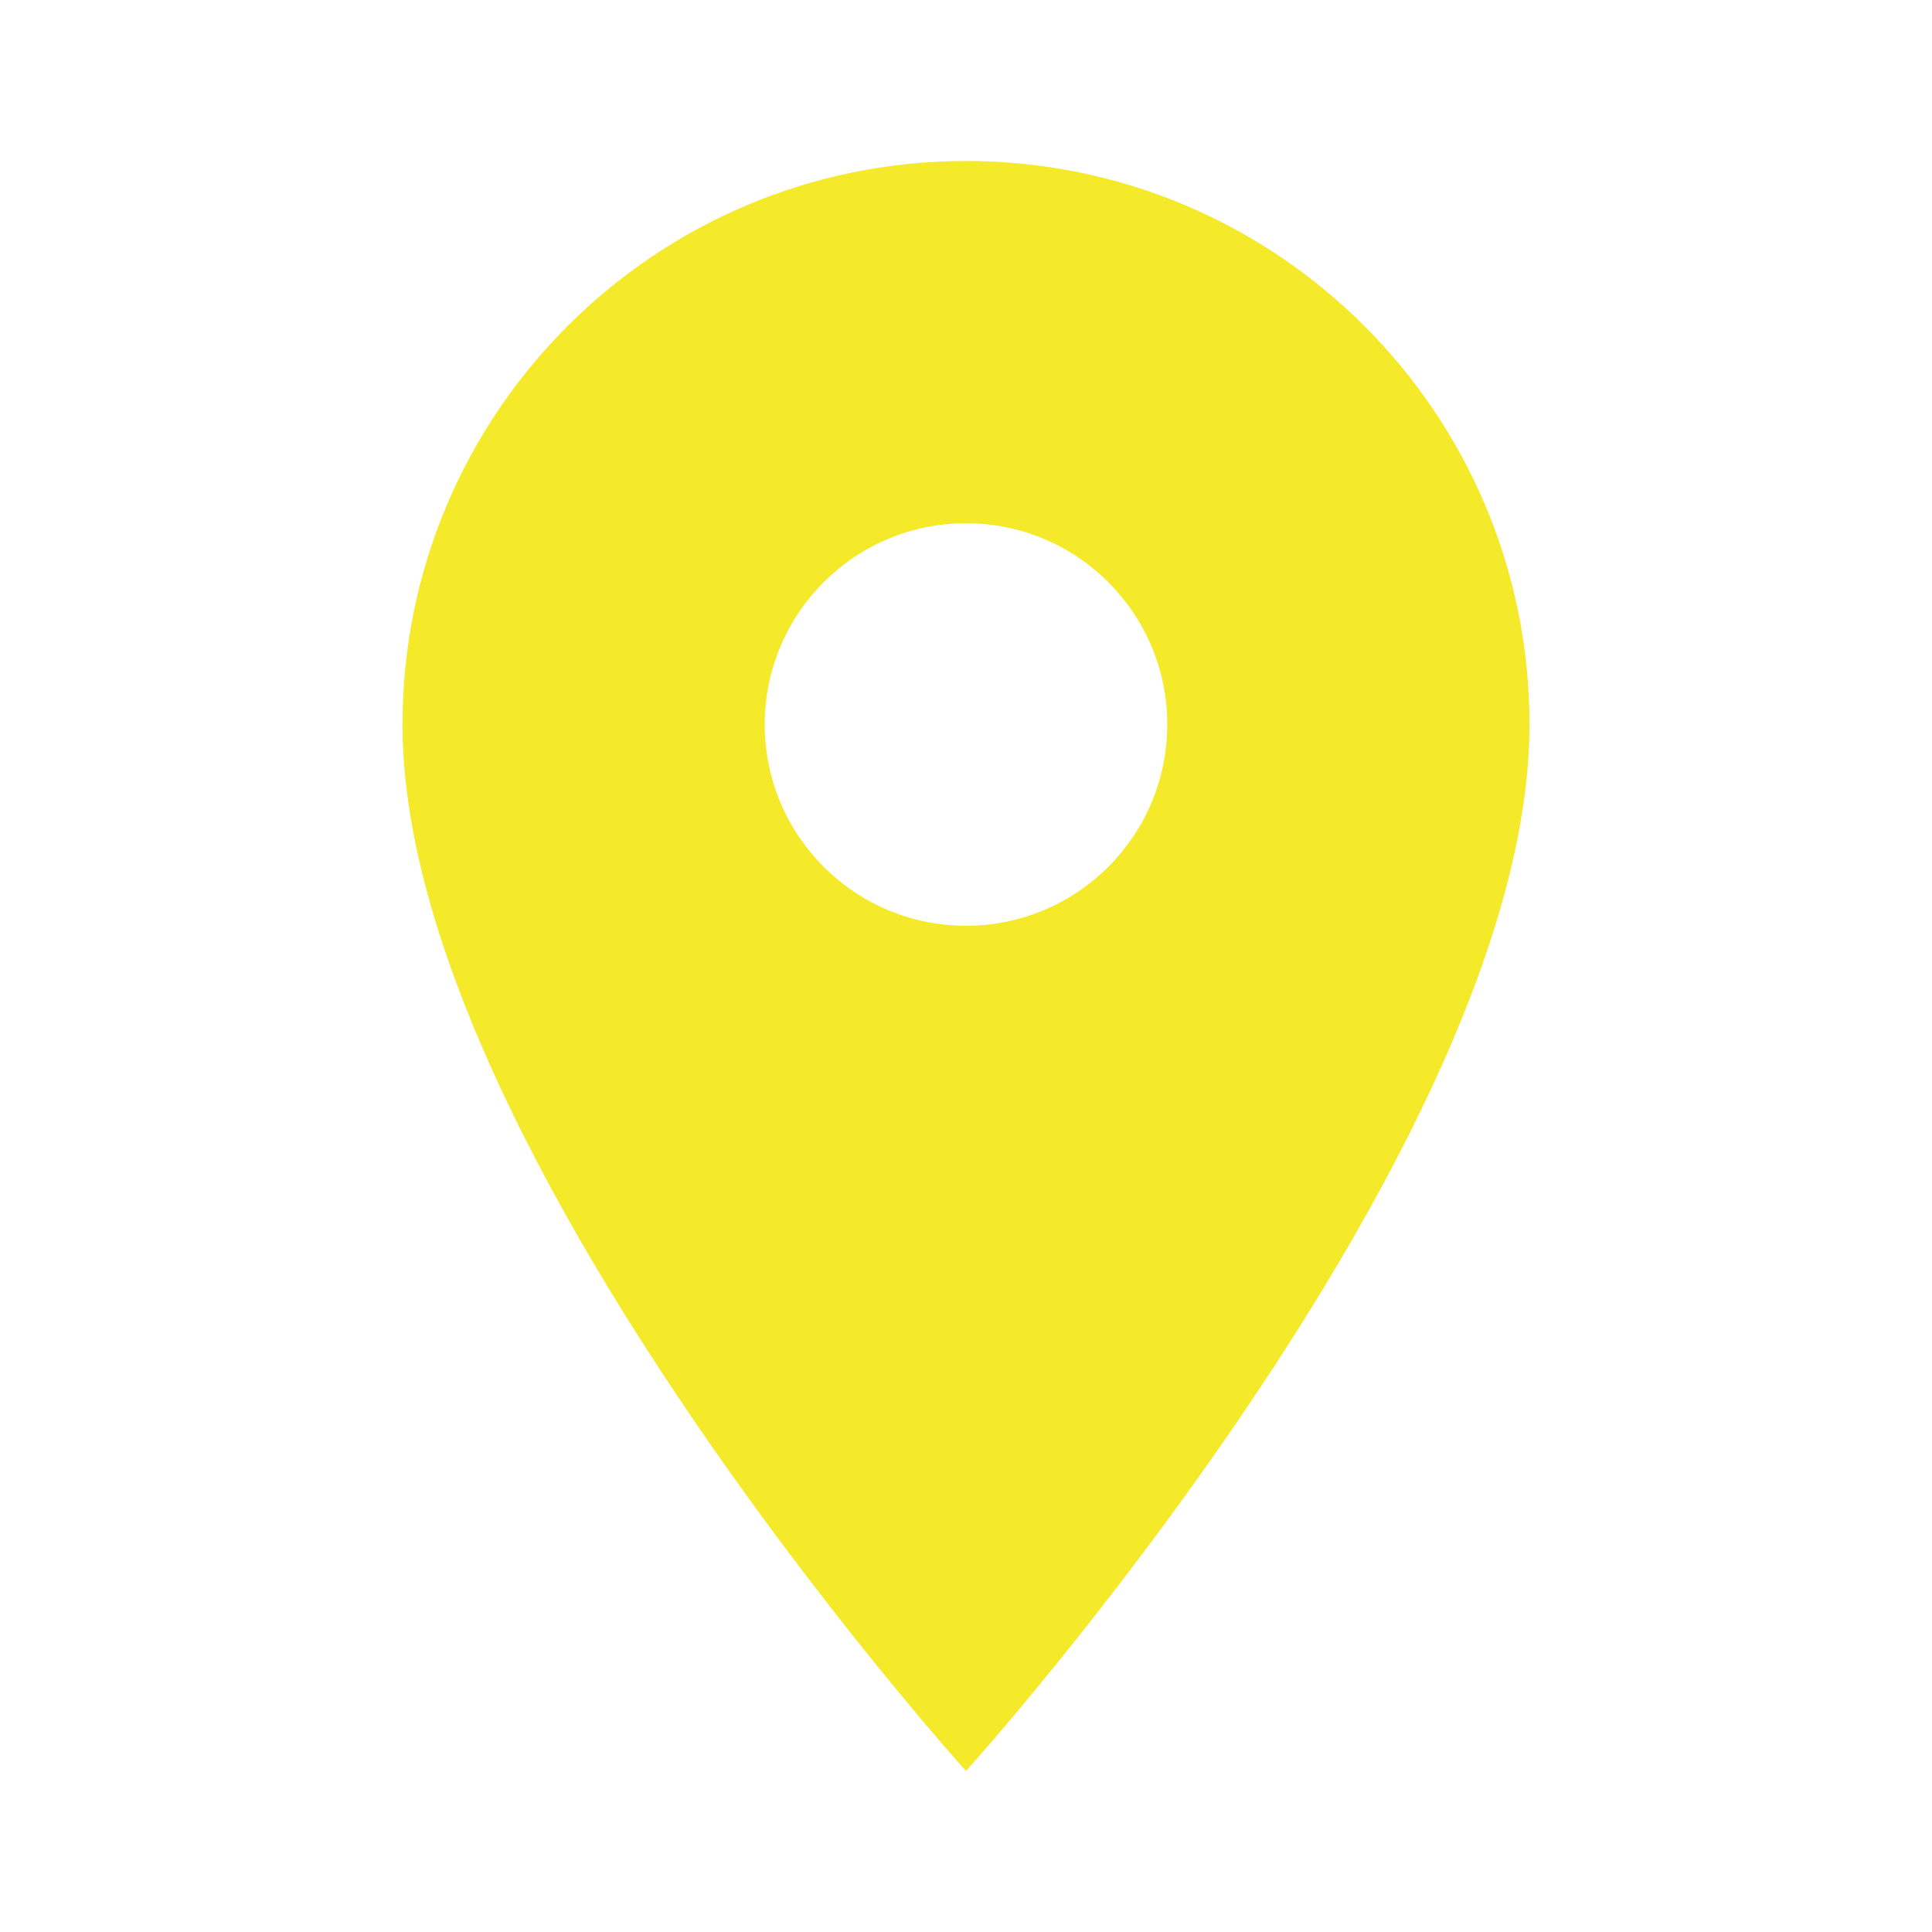
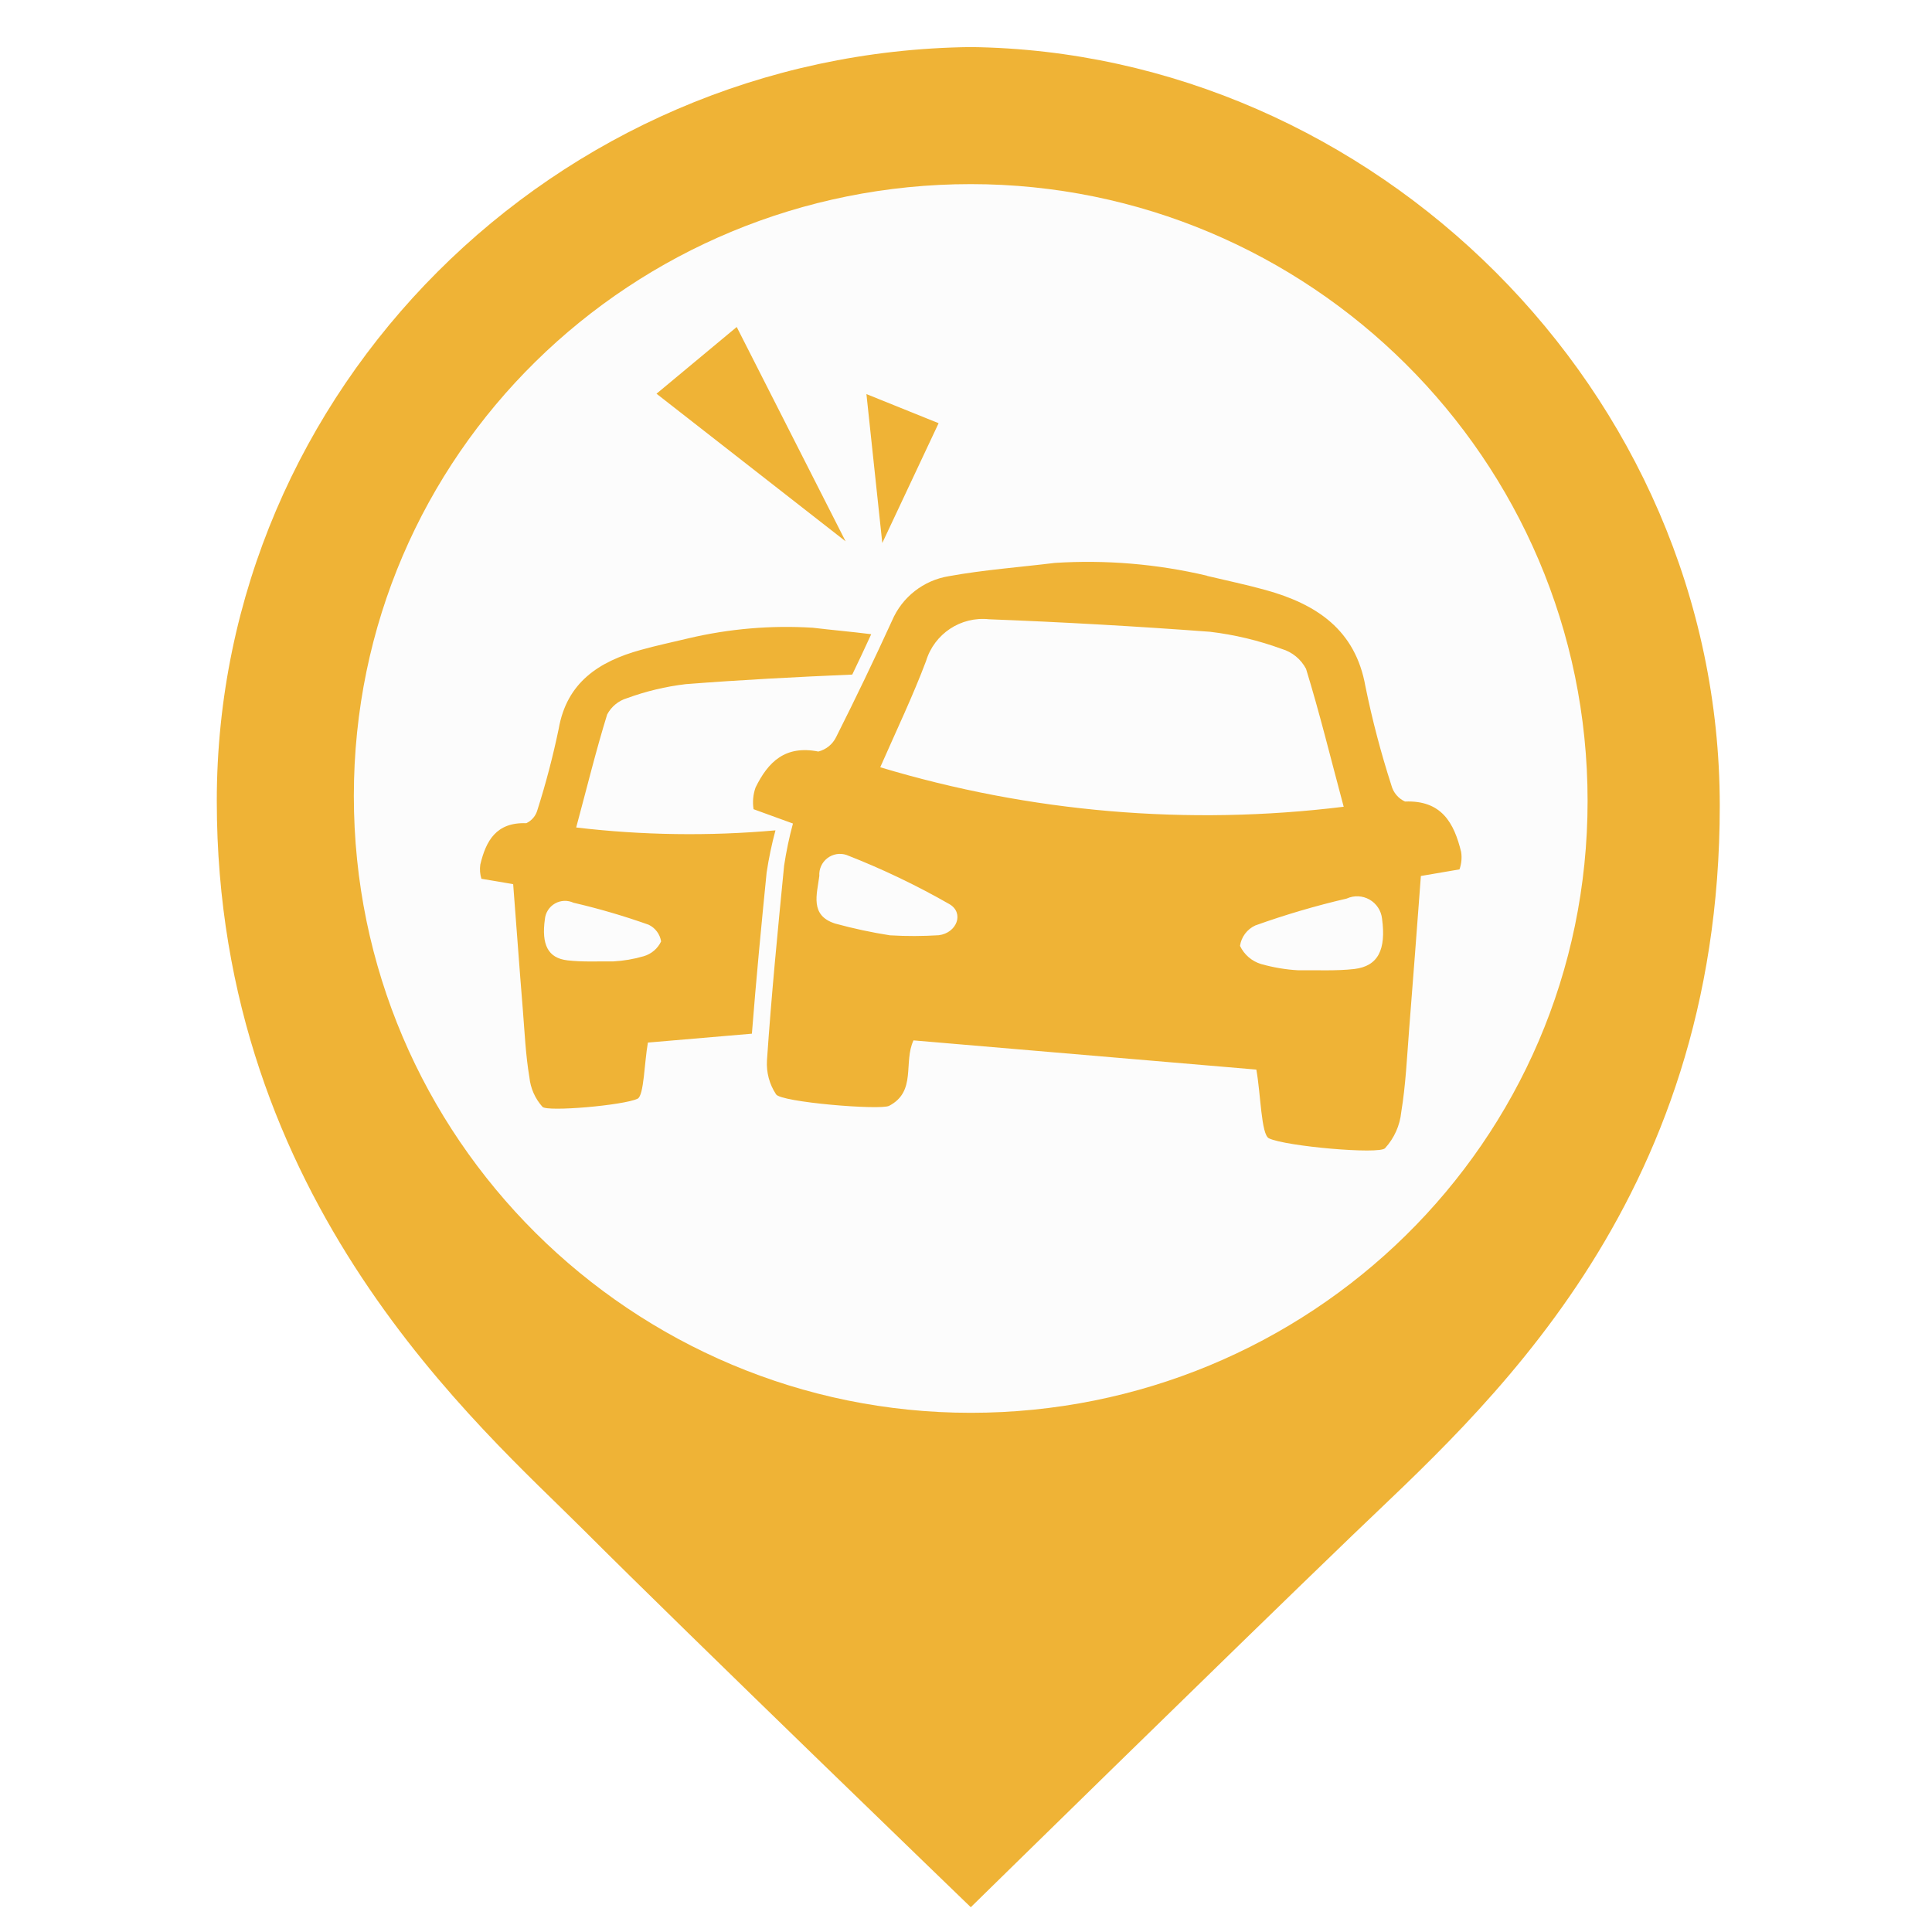
- <svg xmlns="http://www.w3.org/2000/svg" t="1685367326429" class="icon" viewBox="0 0 1024 1024" version="1.1" p-id="12090" width="20" height="20">
-   <path d="M512 490.667A106.667 106.667 0 0 1 405.333 384 106.667 106.667 0 0 1 512 277.333 106.667 106.667 0 0 1 618.667 384a106.667 106.667 0 0 1-106.667 106.667M512 85.333a298.667 298.667 0 0 0-298.667 298.667c0 224 298.667 554.667 298.667 554.667s298.667-330.667 298.667-554.667a298.667 298.667 0 0 0-298.667-298.667z" fill="#f4ea2a" p-id="12091" />
+ <svg xmlns="http://www.w3.org/2000/svg" t="1685435439004" class="icon" viewBox="0 0 1024 1024" version="1.1" p-id="18164" id="mx_n_1685435439005" width="20" height="20">
+   <path d="M514.514 24.945C293.978 27.533 114.902 206.56 114.902 424.532c0 212.722 140.155 332.073 194.605 386.573 54.499 54.499 205.032 199.757 205.032 199.757s134.929-132.317 202.345-197.193c67.391-64.901 194.63-173.851 194.63-386.597C911.464 206.56 727.236 27.533 514.514 24.945z" fill="#efb336" p-id="18165" data-spm-anchor-id="a313x.7781069.0.i53" class="selected" />
+   <path d="M514.514 97.586c178.978 0 326.946 145.307 326.946 326.922s-147.969 324.309-326.946 324.309c-179.076 0-326.971-145.307-326.971-326.922s147.895-324.309 326.971-324.309z" fill="#FCFCFC" p-id="18166" />
+   <path d="M410.914 440.111c-35.125 3.13-70.497 2.613-105.523-1.528 5.719-21.174 10.476-40.72 16.416-59.897a17.599 17.599 0 0 1 10.574-8.652c10.032-3.673 20.459-6.162 31.058-7.419 29.406-2.292 58.838-3.821 88.269-5.078 3.476-7.124 6.754-14.272 10.057-21.395-10.303-1.306-20.631-2.194-30.959-3.426a225.786 225.786 0 0 0-65.961 5.62c-8.405 2.021-16.909 3.796-25.339 6.162-22.209 6.138-39.118 17.304-43.383 41.78a431.853 431.853 0 0 1-11.289 43.062 10.895 10.895 0 0 1-5.891 6.976c-15.973-0.592-21.371 9.367-24.378 21.938a17.254 17.254 0 0 0 0.592 7.518l16.835 2.835c1.75 22.332 3.303 44.516 5.127 66.651 0.961 11.93 1.479 23.934 3.476 35.741 0.592 5.793 3.007 11.289 6.926 15.652 2.514 2.736 43.136-0.789 50.408-4.314 3.402-1.578 3.574-19.177 5.472-29.752l55.116-4.708c2.243-28.494 4.954-56.989 7.814-85.434 1.134-7.518 2.687-14.962 4.683-22.332h-0.099z m-60.489 58.813a14.765 14.765 0 0 1-9.219 7.888c-5.275 1.553-10.722 2.465-16.219 2.761-8.06-0.099-16.244 0.37-24.205-0.567-10.328-1.183-13.877-8.307-11.979-21.839a10.698 10.698 0 0 1 15.159-8.701c13.483 3.13 26.769 7.025 39.833 11.659a11.881 11.881 0 0 1 6.606 8.849l0.025-0.049z m289.233-193.718c10.328 2.465 20.73 4.634 30.984 7.469 27.188 7.518 47.721 21.124 53.045 51.024 3.599 17.772 8.233 35.347 13.804 52.626a13.015 13.015 0 0 0 7.198 8.504c19.497-0.764 26.005 11.437 29.752 26.744a18.98 18.98 0 0 1-0.887 9.219c-7.518 1.257-15.061 2.613-20.459 3.5-2.071 27.262-4.067 54.376-6.236 81.465-1.134 14.568-1.799 29.259-4.166 43.654-0.715 7.148-3.747 13.877-8.603 19.177-3.032 3.377-52.577-0.986-61.524-5.25-4.141-1.947-4.314-23.392-6.68-36.431l-181.714-15.48c-5.472 11.61 1.75 27.04-12.916 34.681-4.437 2.44-57.975-1.947-59.971-6.162a29.234 29.234 0 0 1-4.782-17.821c2.342-34.46 5.719-68.919 9.096-103.329 1.134-7.518 2.687-14.987 4.683-22.307l-20.878-7.592a23.417 23.417 0 0 1 1.06-11.511c6.68-13.656 15.775-22.505 33.276-19.054a14.444 14.444 0 0 0 9.441-7.691c10.254-20.36 20.114-40.918 29.604-61.648 5.324-12.522 16.712-21.445 30.171-23.614 18.462-3.352 37.442-4.733 56.126-7.025a275.331 275.331 0 0 1 80.627 6.779l-0.049 0.074z m72.542 122.457c-6.951-25.906-12.768-49.767-19.966-73.159a21.395 21.395 0 0 0-12.916-10.574 168.847 168.847 0 0 0-37.935-9.071 3258.052 3258.052 0 0 0-117.133-6.631 31.403 31.403 0 0 0-33.424 22.135c-6.926 18.388-15.43 36.185-24.279 56.299a598.309 598.309 0 0 0 245.678 20.927v0.074z m-23.885 86.617c9.81-0.148 19.769 0.419 29.53-0.69 12.546-1.504 16.909-10.18 14.666-26.695a13.286 13.286 0 0 0-18.709-10.648c-16.416 3.821-32.586 8.578-48.485 14.272a14.149 14.149 0 0 0-8.085 10.821 18.216 18.216 0 0 0 11.141 9.613c6.483 1.824 13.212 2.983 19.941 3.328-0.099 0.419 0-0.444 0 0z m-216.42-18.536c8.553 0.518 17.131 0.468 25.66-0.049 9.638-1.208 13.631-11.832 5.645-16.49a410.211 410.211 0 0 0-54.573-26.079 10.969 10.969 0 0 0-14.37 11.141c-1.232 9.712-5.201 20.976 8.479 25.265 9.589 2.613 19.325 4.708 29.135 6.236h0.025zM497.482 224.307l-29.85 63.496-8.405-78.927 38.255 15.43z m-149.522-15.628l100.223 78.236-57.704-113.608-42.52 35.372z m0 0" fill="#efb336" p-id="18167" data-spm-anchor-id="a313x.7781069.0.i52" class="selected" />
</svg>
